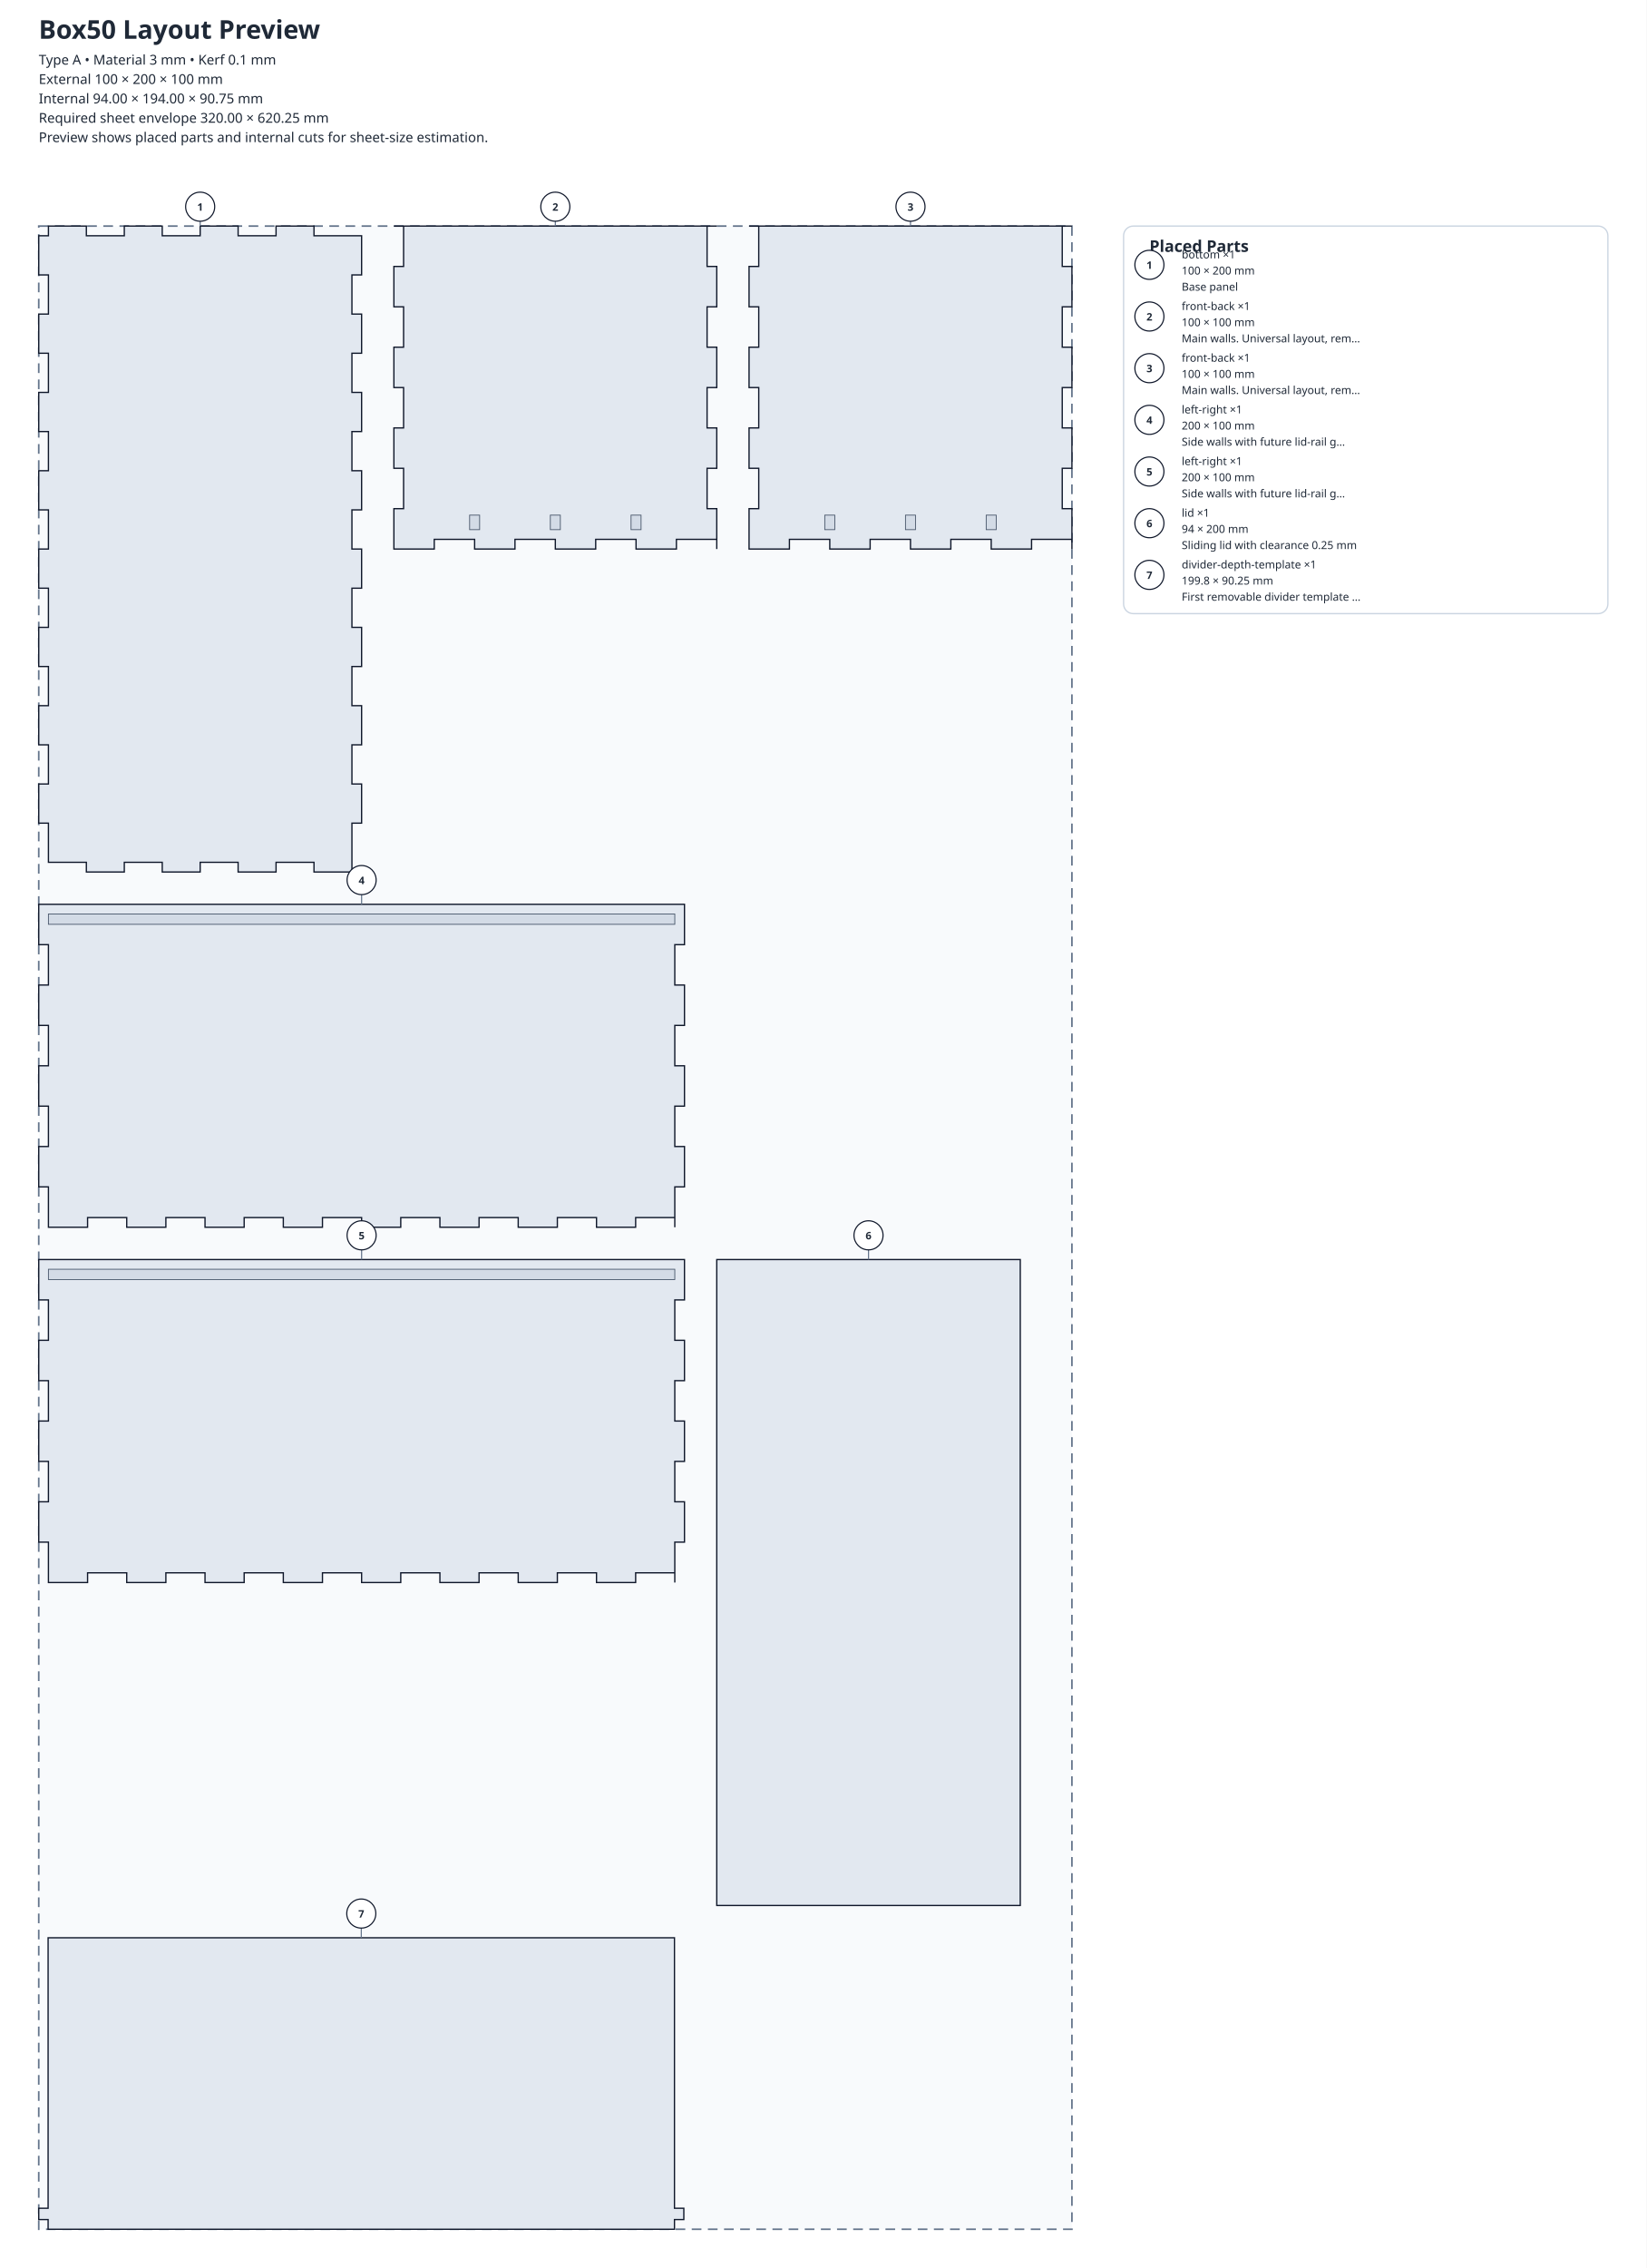
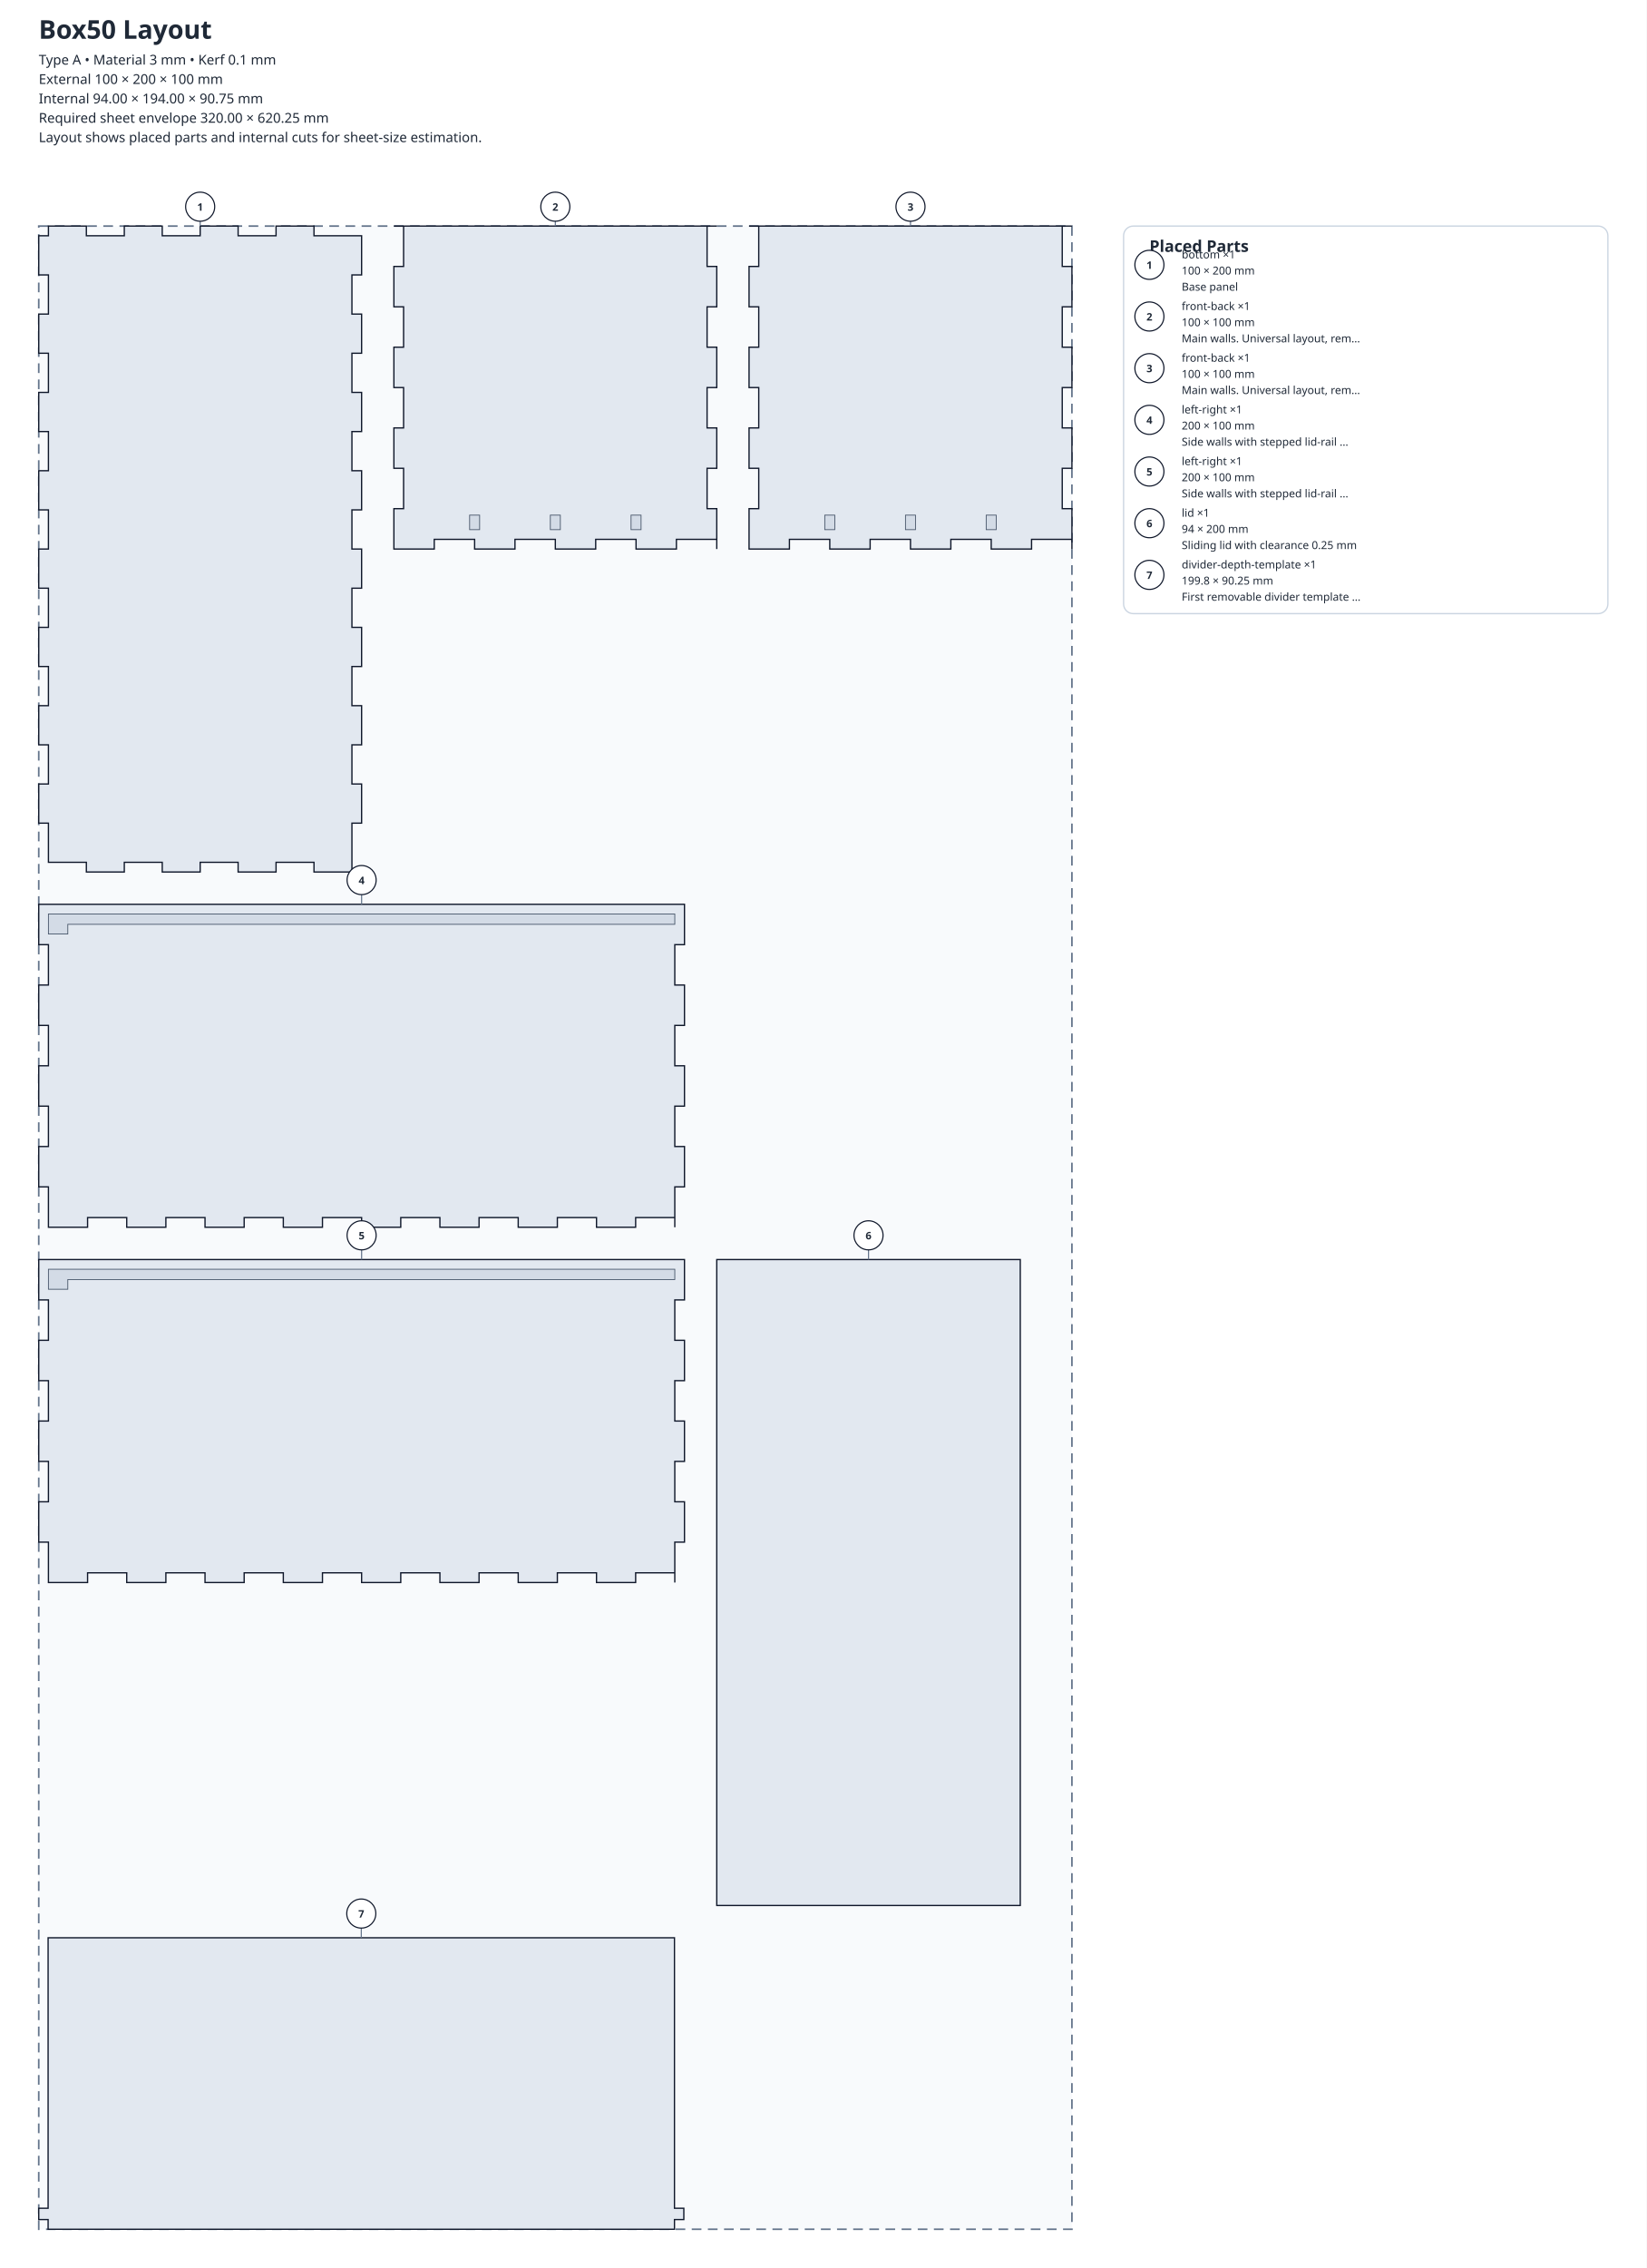
<svg xmlns="http://www.w3.org/2000/svg" width="510mm" height="702.25mm" viewBox="0 0 510 702.25">
  <style>
text { font-family: "Segoe UI", sans-serif; fill: #1f2937; }
.title { font-size: 8px; font-weight: 700; }
.meta { font-size: 4.2px; }
.label { font-size: 5px; font-weight: 600; }
.note { font-size: 3.2px; }
.sheet { fill: #f8fafc; stroke: #64748b; stroke-width: 0.5; stroke-dasharray: 3 2; }
.part { fill: #e2e8f0; stroke: #0f172a; stroke-width: 0.4; }
.inner-cut { fill: rgba(148, 163, 184, 0.18); stroke: #475569; stroke-width: 0.25; }
.marker-line { stroke: #64748b; stroke-width: 0.35; }
.marker-badge { fill: #ffffff; stroke: #0f172a; stroke-width: 0.35; }
.marker-text { font-size: 3.2px; font-weight: 700; text-anchor: middle; dominant-baseline: central; }
.legend-box { fill: #ffffff; stroke: #cbd5e1; stroke-width: 0.4; }
.legend-title { font-size: 5px; font-weight: 700; }
.legend-item { font-size: 3.4px; }
</style>
  <rect x="0" y="0" width="510" height="702.25" fill="#ffffff" />
-   <text x="12" y="12" class="title">Box50 Layout Preview</text>
+   <text x="12" y="12" class="title">Box50 Layout</text>
  <text x="12" y="20" class="meta">Type A • Material 3 mm • Kerf 0.1 mm</text>
  <text x="12" y="26" class="meta">External 100 × 200 × 100 mm</text>
  <text x="12" y="32" class="meta">Internal 94.00 × 194.00 × 90.75 mm</text>
  <text x="12" y="38" class="meta">Required sheet envelope 320.00 × 620.25 mm</text>
-   <text x="12" y="44" class="meta">Preview shows placed parts and internal cuts for sheet-size estimation.</text>
+   <text x="12" y="44" class="meta">Layout shows placed parts and internal cuts for sheet-size estimation.</text>
  <rect x="12" y="70" width="320" height="620.25" class="sheet" />
  <g>
    <path d="M 15 73 L 15 70 L 26.75 70 L 26.75 73 L 38.5 73 L 38.5 70 L 50.25 70 L 50.25 73 L 62 73 L 62 70 L 73.75 70 L 73.75 73 L 85.5 73 L 85.5 70 L 97.25 70 L 97.25 73 L 109 73 L 112 73 L 112 85.125 L 109 85.125 L 109 97.25 L 112 97.25 L 112 109.375 L 109 109.375 L 109 121.5 L 112 121.5 L 112 133.625 L 109 133.625 L 109 145.75 L 112 145.75 L 112 157.875 L 109 157.875 L 109 170 L 112 170 L 112 182.125 L 109 182.125 L 109 194.25 L 112 194.25 L 112 206.375 L 109 206.375 L 109 218.5 L 112 218.5 L 112 230.625 L 109 230.625 L 109 242.75 L 112 242.75 L 112 254.875 L 109 254.875 L 109 267 L 109 270 L 97.25 270 L 97.25 267 L 85.5 267 L 85.5 270 L 73.75 270 L 73.75 267 L 62 267 L 62 270 L 50.25 270 L 50.25 267 L 38.5 267 L 38.5 270 L 26.75 270 L 26.75 267 L 15 267 L 15 254.875 L 12 254.875 L 12 242.75 L 15 242.75 L 15 230.625 L 12 230.625 L 12 218.5 L 15 218.5 L 15 206.375 L 12 206.375 L 12 194.25 L 15 194.25 L 15 182.125 L 12 182.125 L 12 170 L 15 170 L 15 157.875 L 12 157.875 L 12 145.75 L 15 145.75 L 15 133.625 L 12 133.625 L 12 121.5 L 15 121.5 L 15 109.375 L 12 109.375 L 12 97.25 L 15 97.25 L 15 85.125 L 12 85.125 L 12 73 Z" class="part" />
    <line x1="62" y1="68.5" x2="62" y2="70" class="marker-line" />
    <circle cx="62" cy="64" r="4.5" class="marker-badge" />
    <text x="62" y="64" class="marker-text">1</text>
  </g>
  <g>
    <path d="M 122 70 L 222 70 L 219 70 L 219 82.5 L 222 82.5 L 222 95 L 219 95 L 219 107.5 L 222 107.5 L 222 120 L 219 120 L 219 132.5 L 222 132.5 L 222 145 L 219 145 L 219 157.5 L 222 157.5 L 222 170 L 222 167 L 209.5 167 L 209.5 170 L 197 170 L 197 167 L 184.5 167 L 184.5 170 L 172 170 L 172 167 L 159.5 167 L 159.5 170 L 147 170 L 147 167 L 134.5 167 L 134.5 170 L 122 170 L 122 157.5 L 125 157.5 L 125 145 L 122 145 L 122 132.5 L 125 132.5 L 125 120 L 122 120 L 122 107.5 L 125 107.5 L 125 95 L 122 95 L 122 82.5 L 125 82.5 L 125 70 Z" class="part" />
    <path d="M 145.45 159.5 L 148.55 159.5 L 148.55 164 L 145.45 164 Z" class="inner-cut" />
    <path d="M 170.45 159.5 L 173.55 159.5 L 173.55 164 L 170.45 164 Z" class="inner-cut" />
    <path d="M 195.45 159.5 L 198.55 159.5 L 198.55 164 L 195.45 164 Z" class="inner-cut" />
    <line x1="172" y1="68.5" x2="172" y2="70" class="marker-line" />
    <circle cx="172" cy="64" r="4.5" class="marker-badge" />
    <text x="172" y="64" class="marker-text">2</text>
  </g>
  <g>
    <path d="M 232 70 L 332 70 L 329 70 L 329 82.5 L 332 82.5 L 332 95 L 329 95 L 329 107.5 L 332 107.5 L 332 120 L 329 120 L 329 132.5 L 332 132.5 L 332 145 L 329 145 L 329 157.5 L 332 157.5 L 332 170 L 332 167 L 319.5 167 L 319.5 170 L 307 170 L 307 167 L 294.5 167 L 294.5 170 L 282 170 L 282 167 L 269.5 167 L 269.5 170 L 257 170 L 257 167 L 244.5 167 L 244.5 170 L 232 170 L 232 157.5 L 235 157.5 L 235 145 L 232 145 L 232 132.5 L 235 132.5 L 235 120 L 232 120 L 232 107.5 L 235 107.5 L 235 95 L 232 95 L 232 82.5 L 235 82.5 L 235 70 Z" class="part" />
    <path d="M 255.45 159.5 L 258.55 159.5 L 258.55 164 L 255.45 164 Z" class="inner-cut" />
    <path d="M 280.45 159.5 L 283.55 159.5 L 283.55 164 L 280.45 164 Z" class="inner-cut" />
    <path d="M 305.45 159.5 L 308.55 159.5 L 308.55 164 L 305.45 164 Z" class="inner-cut" />
    <line x1="282" y1="68.5" x2="282" y2="70" class="marker-line" />
    <circle cx="282" cy="64" r="4.5" class="marker-badge" />
    <text x="282" y="64" class="marker-text">3</text>
  </g>
  <g>
    <path d="M 15 280 L 209 280 L 212 280 L 212 292.5 L 209 292.5 L 209 305 L 212 305 L 212 317.5 L 209 317.5 L 209 330 L 212 330 L 212 342.5 L 209 342.5 L 209 355 L 212 355 L 212 367.5 L 209 367.5 L 209 380 L 209 377 L 196.875 377 L 196.875 380 L 184.75 380 L 184.75 377 L 172.625 377 L 172.625 380 L 160.5 380 L 160.5 377 L 148.375 377 L 148.375 380 L 136.25 380 L 136.25 377 L 124.125 377 L 124.125 380 L 112 380 L 112 377 L 99.875 377 L 99.875 380 L 87.75 380 L 87.75 377 L 75.625 377 L 75.625 380 L 63.5 380 L 63.5 377 L 51.375 377 L 51.375 380 L 39.25 380 L 39.25 377 L 27.125 377 L 27.125 380 L 15 380 L 15 367.5 L 12 367.5 L 12 355 L 15 355 L 15 342.5 L 12 342.5 L 12 330 L 15 330 L 15 317.5 L 12 317.5 L 12 305 L 15 305 L 15 292.5 L 12 292.5 L 12 280 Z" class="part" />
-     <path d="M 15 283 L 209 283 L 209 286.2 L 15 286.2 Z" class="inner-cut" />
+     <path d="M 15 283 L 209 283 L 209 286.2 L 21 286.2 L 21 289.2 L 15 289.2 Z" class="inner-cut" />
    <line x1="112" y1="277" x2="112" y2="280" class="marker-line" />
    <circle cx="112" cy="272.5" r="4.5" class="marker-badge" />
    <text x="112" y="272.5" class="marker-text">4</text>
  </g>
  <g>
    <path d="M 15 390 L 209 390 L 212 390 L 212 402.5 L 209 402.5 L 209 415 L 212 415 L 212 427.5 L 209 427.5 L 209 440 L 212 440 L 212 452.5 L 209 452.5 L 209 465 L 212 465 L 212 477.5 L 209 477.5 L 209 490 L 209 487 L 196.875 487 L 196.875 490 L 184.75 490 L 184.75 487 L 172.625 487 L 172.625 490 L 160.5 490 L 160.5 487 L 148.375 487 L 148.375 490 L 136.25 490 L 136.25 487 L 124.125 487 L 124.125 490 L 112 490 L 112 487 L 99.875 487 L 99.875 490 L 87.75 490 L 87.75 487 L 75.625 487 L 75.625 490 L 63.5 490 L 63.5 487 L 51.375 487 L 51.375 490 L 39.25 490 L 39.25 487 L 27.125 487 L 27.125 490 L 15 490 L 15 477.5 L 12 477.5 L 12 465 L 15 465 L 15 452.5 L 12 452.5 L 12 440 L 15 440 L 15 427.5 L 12 427.5 L 12 415 L 15 415 L 15 402.5 L 12 402.5 L 12 390 Z" class="part" />
-     <path d="M 15 393 L 209 393 L 209 396.2 L 15 396.2 Z" class="inner-cut" />
+     <path d="M 15 393 L 209 393 L 209 396.2 L 21 396.2 L 21 399.2 L 15 399.2 Z" class="inner-cut" />
    <line x1="112" y1="387" x2="112" y2="390" class="marker-line" />
    <circle cx="112" cy="382.5" r="4.5" class="marker-badge" />
    <text x="112" y="382.5" class="marker-text">5</text>
  </g>
  <g>
    <path d="M 222 390 L 316 390 L 316 590 L 222 590 Z" class="part" />
    <line x1="269" y1="387" x2="269" y2="390" class="marker-line" />
    <circle cx="269" cy="382.5" r="4.5" class="marker-badge" />
    <text x="269" y="382.5" class="marker-text">6</text>
  </g>
  <g>
    <path d="M 14.9 600 L 208.9 600 L 208.9 683.75 L 211.8 683.75 L 211.8 687.25 L 208.9 687.25 L 208.9 690.25 L 14.9 690.25 L 14.9 687.25 L 12 687.25 L 12 683.75 L 14.9 683.75 Z" class="part" />
    <line x1="111.9" y1="597" x2="111.9" y2="600" class="marker-line" />
    <circle cx="111.9" cy="592.5" r="4.5" class="marker-badge" />
    <text x="111.9" y="592.5" class="marker-text">7</text>
  </g>
  <g>
    <rect x="348" y="70" width="150" height="120" rx="3" class="legend-box" />
    <text x="356" y="78" class="legend-title">Placed Parts</text>
    <circle cx="356" cy="82" r="4.5" class="marker-badge" />
    <text x="356" y="82" class="marker-text">1</text>
    <text x="366" y="80" class="legend-item">bottom ×1</text>
    <text x="366" y="85" class="legend-item">100 × 200 mm</text>
    <text x="366" y="90" class="legend-item">Base panel</text>
    <circle cx="356" cy="98" r="4.5" class="marker-badge" />
    <text x="356" y="98" class="marker-text">2</text>
    <text x="366" y="96" class="legend-item">front-back ×1</text>
    <text x="366" y="101" class="legend-item">100 × 100 mm</text>
    <text x="366" y="106" class="legend-item">Main walls. Universal layout, rem…</text>
    <circle cx="356" cy="114" r="4.5" class="marker-badge" />
    <text x="356" y="114" class="marker-text">3</text>
    <text x="366" y="112" class="legend-item">front-back ×1</text>
    <text x="366" y="117" class="legend-item">100 × 100 mm</text>
    <text x="366" y="122" class="legend-item">Main walls. Universal layout, rem…</text>
    <circle cx="356" cy="130" r="4.5" class="marker-badge" />
    <text x="356" y="130" class="marker-text">4</text>
    <text x="366" y="128" class="legend-item">left-right ×1</text>
    <text x="366" y="133" class="legend-item">200 × 100 mm</text>
-     <text x="366" y="138" class="legend-item">Side walls with future lid-rail g…</text>
+     <text x="366" y="138" class="legend-item">Side walls with stepped lid-rail …</text>
    <circle cx="356" cy="146" r="4.5" class="marker-badge" />
    <text x="356" y="146" class="marker-text">5</text>
    <text x="366" y="144" class="legend-item">left-right ×1</text>
    <text x="366" y="149" class="legend-item">200 × 100 mm</text>
-     <text x="366" y="154" class="legend-item">Side walls with future lid-rail g…</text>
+     <text x="366" y="154" class="legend-item">Side walls with stepped lid-rail …</text>
    <circle cx="356" cy="162" r="4.5" class="marker-badge" />
    <text x="356" y="162" class="marker-text">6</text>
    <text x="366" y="160" class="legend-item">lid ×1</text>
    <text x="366" y="165" class="legend-item">94 × 200 mm</text>
    <text x="366" y="170" class="legend-item">Sliding lid with clearance 0.25 mm</text>
    <circle cx="356" cy="178" r="4.5" class="marker-badge" />
    <text x="356" y="178" class="marker-text">7</text>
    <text x="366" y="176" class="legend-item">divider-depth-template ×1</text>
    <text x="366" y="181" class="legend-item">199.8 × 90.25 mm</text>
    <text x="366" y="186" class="legend-item">First removable divider template …</text>
  </g>
</svg>
